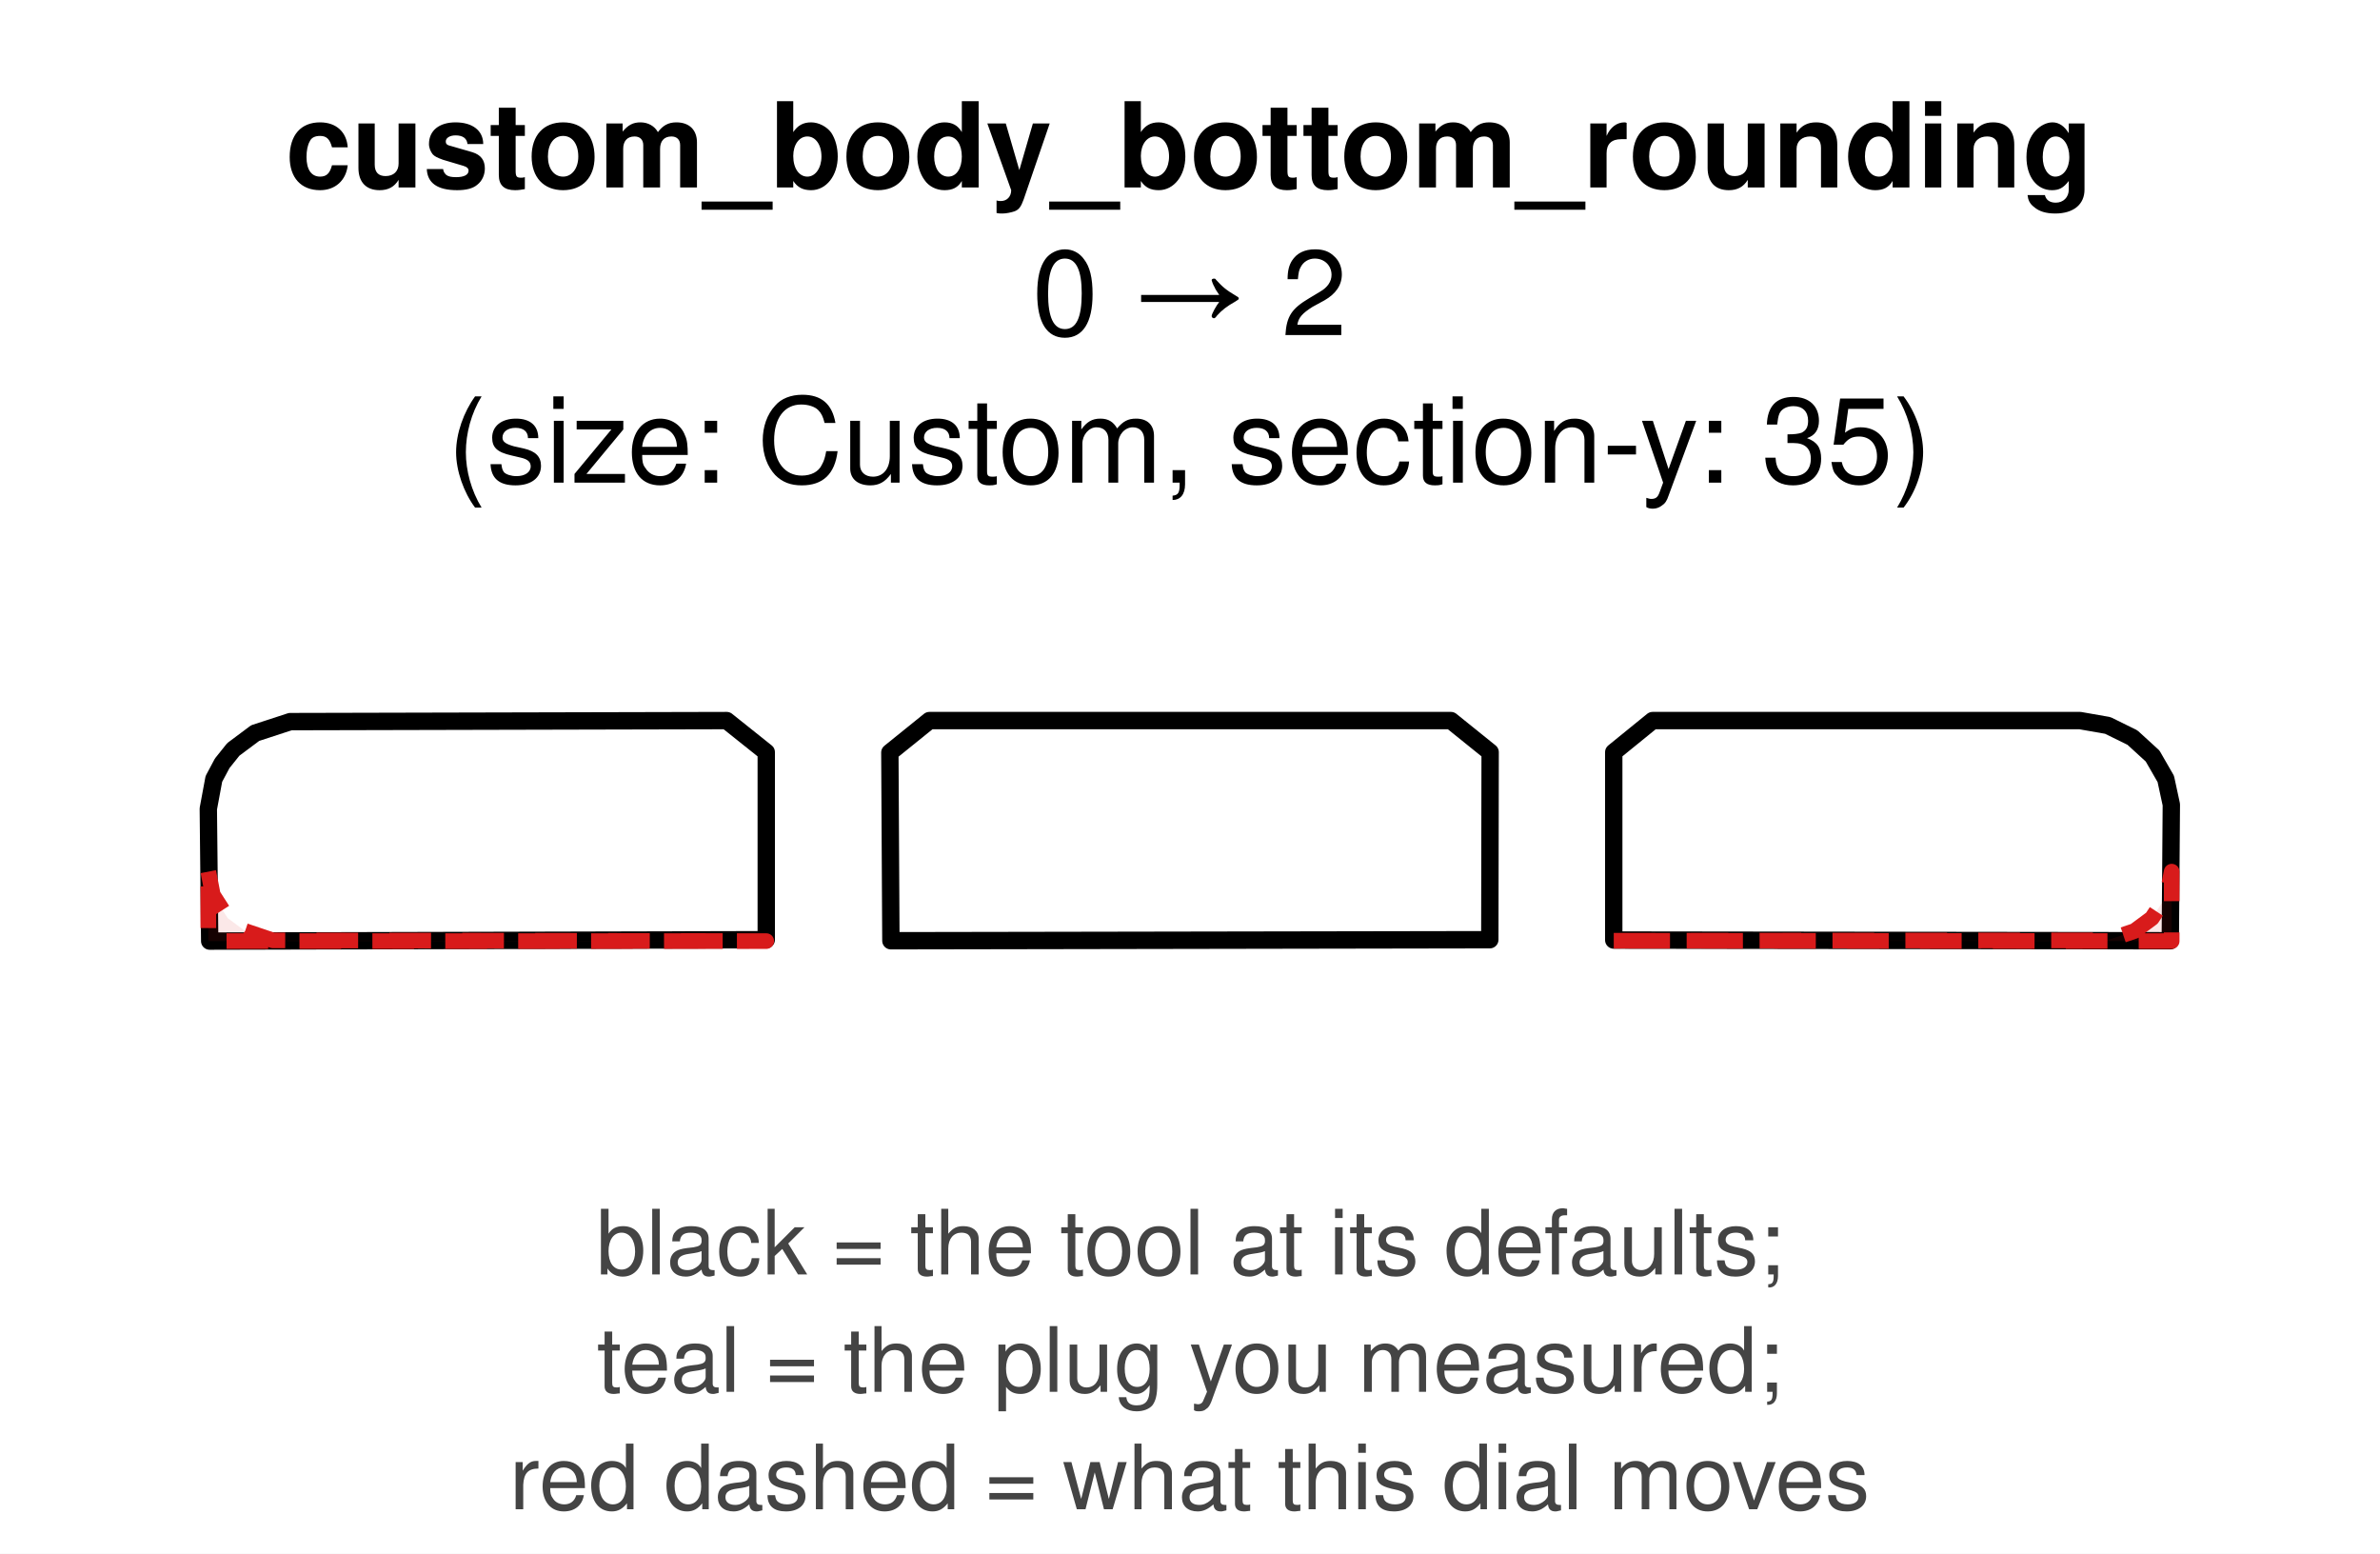
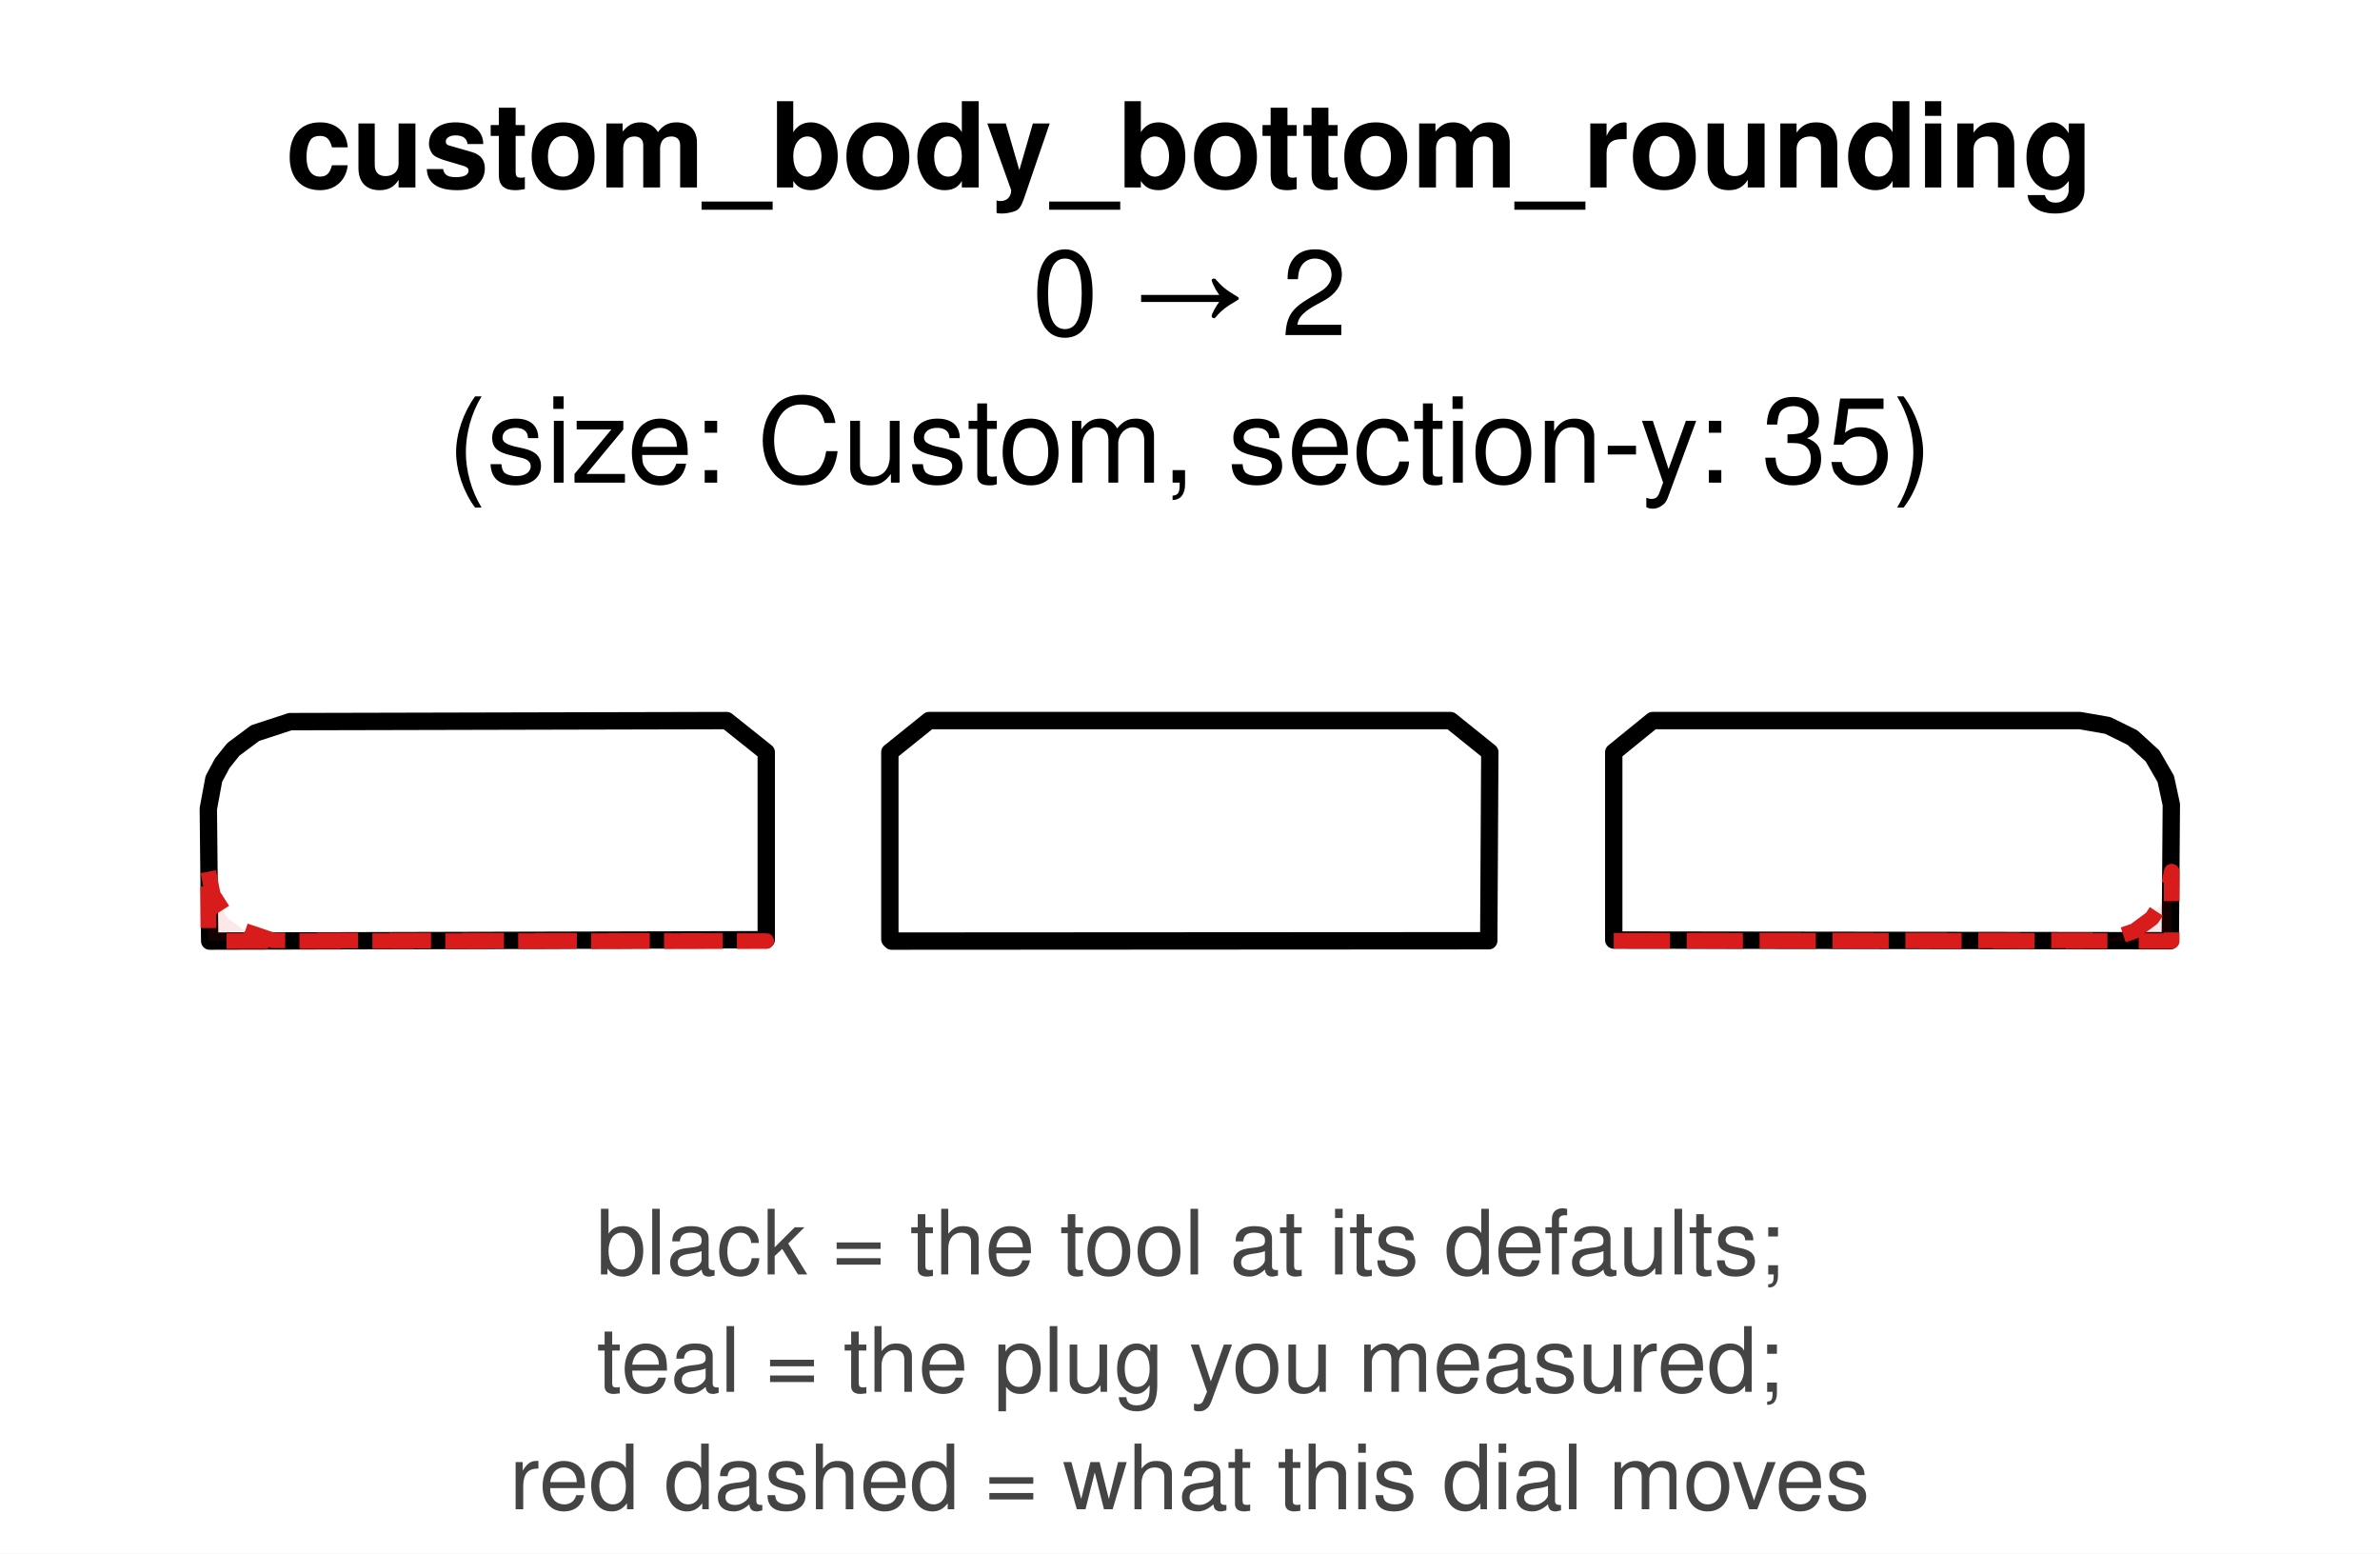
<svg xmlns="http://www.w3.org/2000/svg" width="68.55mm" height="44.74mm" viewBox="0 0 68.55 44.74" role="img">
  <rect width="68.55" height="44.74" fill="white" />
  <text x="34.27" y="5.40" font-family="Helvetica, Arial, sans-serif" font-size="3.40" font-weight="bold" text-anchor="middle" fill="#000">custom_body_bottom_rounding</text>
  <text x="34.27" y="9.65" font-family="Helvetica, Arial, sans-serif" font-size="3.40" text-anchor="middle" fill="#000">0 → 2</text>
  <text x="34.27" y="13.90" font-family="Helvetica, Arial, sans-serif" font-size="3.40" text-anchor="middle" fill="#000">(size: Custom, section-y: 35)</text>
  <path d="M 6.00 23.29 L 6.16 22.43 L 6.40 21.98 L 6.72 21.58 L 7.35 21.11 L 8.36 20.78 L 20.93 20.75 L 22.07 21.66 L 22.07 27.06 L 6.04 27.10 L 6.00 23.29 Z" fill="none" stroke="#000" stroke-width="0.5" stroke-linejoin="round" stroke-linecap="round" />
  <path d="M 59.91 20.75 L 60.71 20.89 L 61.42 21.24 L 62.00 21.77 L 62.38 22.43 L 62.54 23.17 L 62.51 27.09 L 46.48 27.07 L 46.48 21.66 L 47.60 20.75 L 59.91 20.75 Z" fill="none" stroke="#000" stroke-width="0.5" stroke-linejoin="round" stroke-linecap="round" />
-   <path d="M 25.63 21.67 L 26.77 20.75 L 41.79 20.75 L 42.92 21.66 L 42.91 27.06 L 25.66 27.09 L 25.63 21.67 Z" fill="none" stroke="#000" stroke-width="0.5" stroke-linejoin="round" stroke-linecap="round" />
+   <path d="M 25.68 27.10 L 25.63 27.05 L 25.63 21.66 L 26.76 20.75 L 41.78 20.75 L 42.91 21.66 L 42.88 27.09 L 25.68 27.10 Z" fill="none" stroke="#000" stroke-width="0.5" stroke-linejoin="round" stroke-linecap="round" />
  <path d="M 6.00 25.10 L 6.13 25.77 L 6.56 26.44 L 7.06 26.81 L 7.86 27.08 L 22.07 27.10 L 6.00 27.10 L 6.00 25.10 Z" fill="#d81b1b" fill-rule="evenodd" fill-opacity="0.1" stroke="#d81b1b" stroke-width="0.45" stroke-linejoin="round" stroke-dasharray="1.2,0.9" />
  <path d="M 46.48 27.09 L 60.68 27.08 L 61.48 26.81 L 61.98 26.44 L 62.42 25.77 L 62.55 25.10 L 62.55 27.10 L 46.48 27.09 Z" fill="#d81b1b" fill-rule="evenodd" fill-opacity="0.1" stroke="#d81b1b" stroke-width="0.45" stroke-linejoin="round" stroke-dasharray="1.2,0.9" />
  <text x="34.27" y="36.70" font-family="Helvetica, Arial, sans-serif" font-size="2.60" text-anchor="middle" fill="#444444">black = the tool at its defaults;</text>
  <text x="34.27" y="40.08" font-family="Helvetica, Arial, sans-serif" font-size="2.60" text-anchor="middle" fill="#444444">teal = the plug you measured;</text>
  <text x="34.27" y="43.46" font-family="Helvetica, Arial, sans-serif" font-size="2.60" text-anchor="middle" fill="#444444">red dashed = what this dial moves</text>
</svg>
